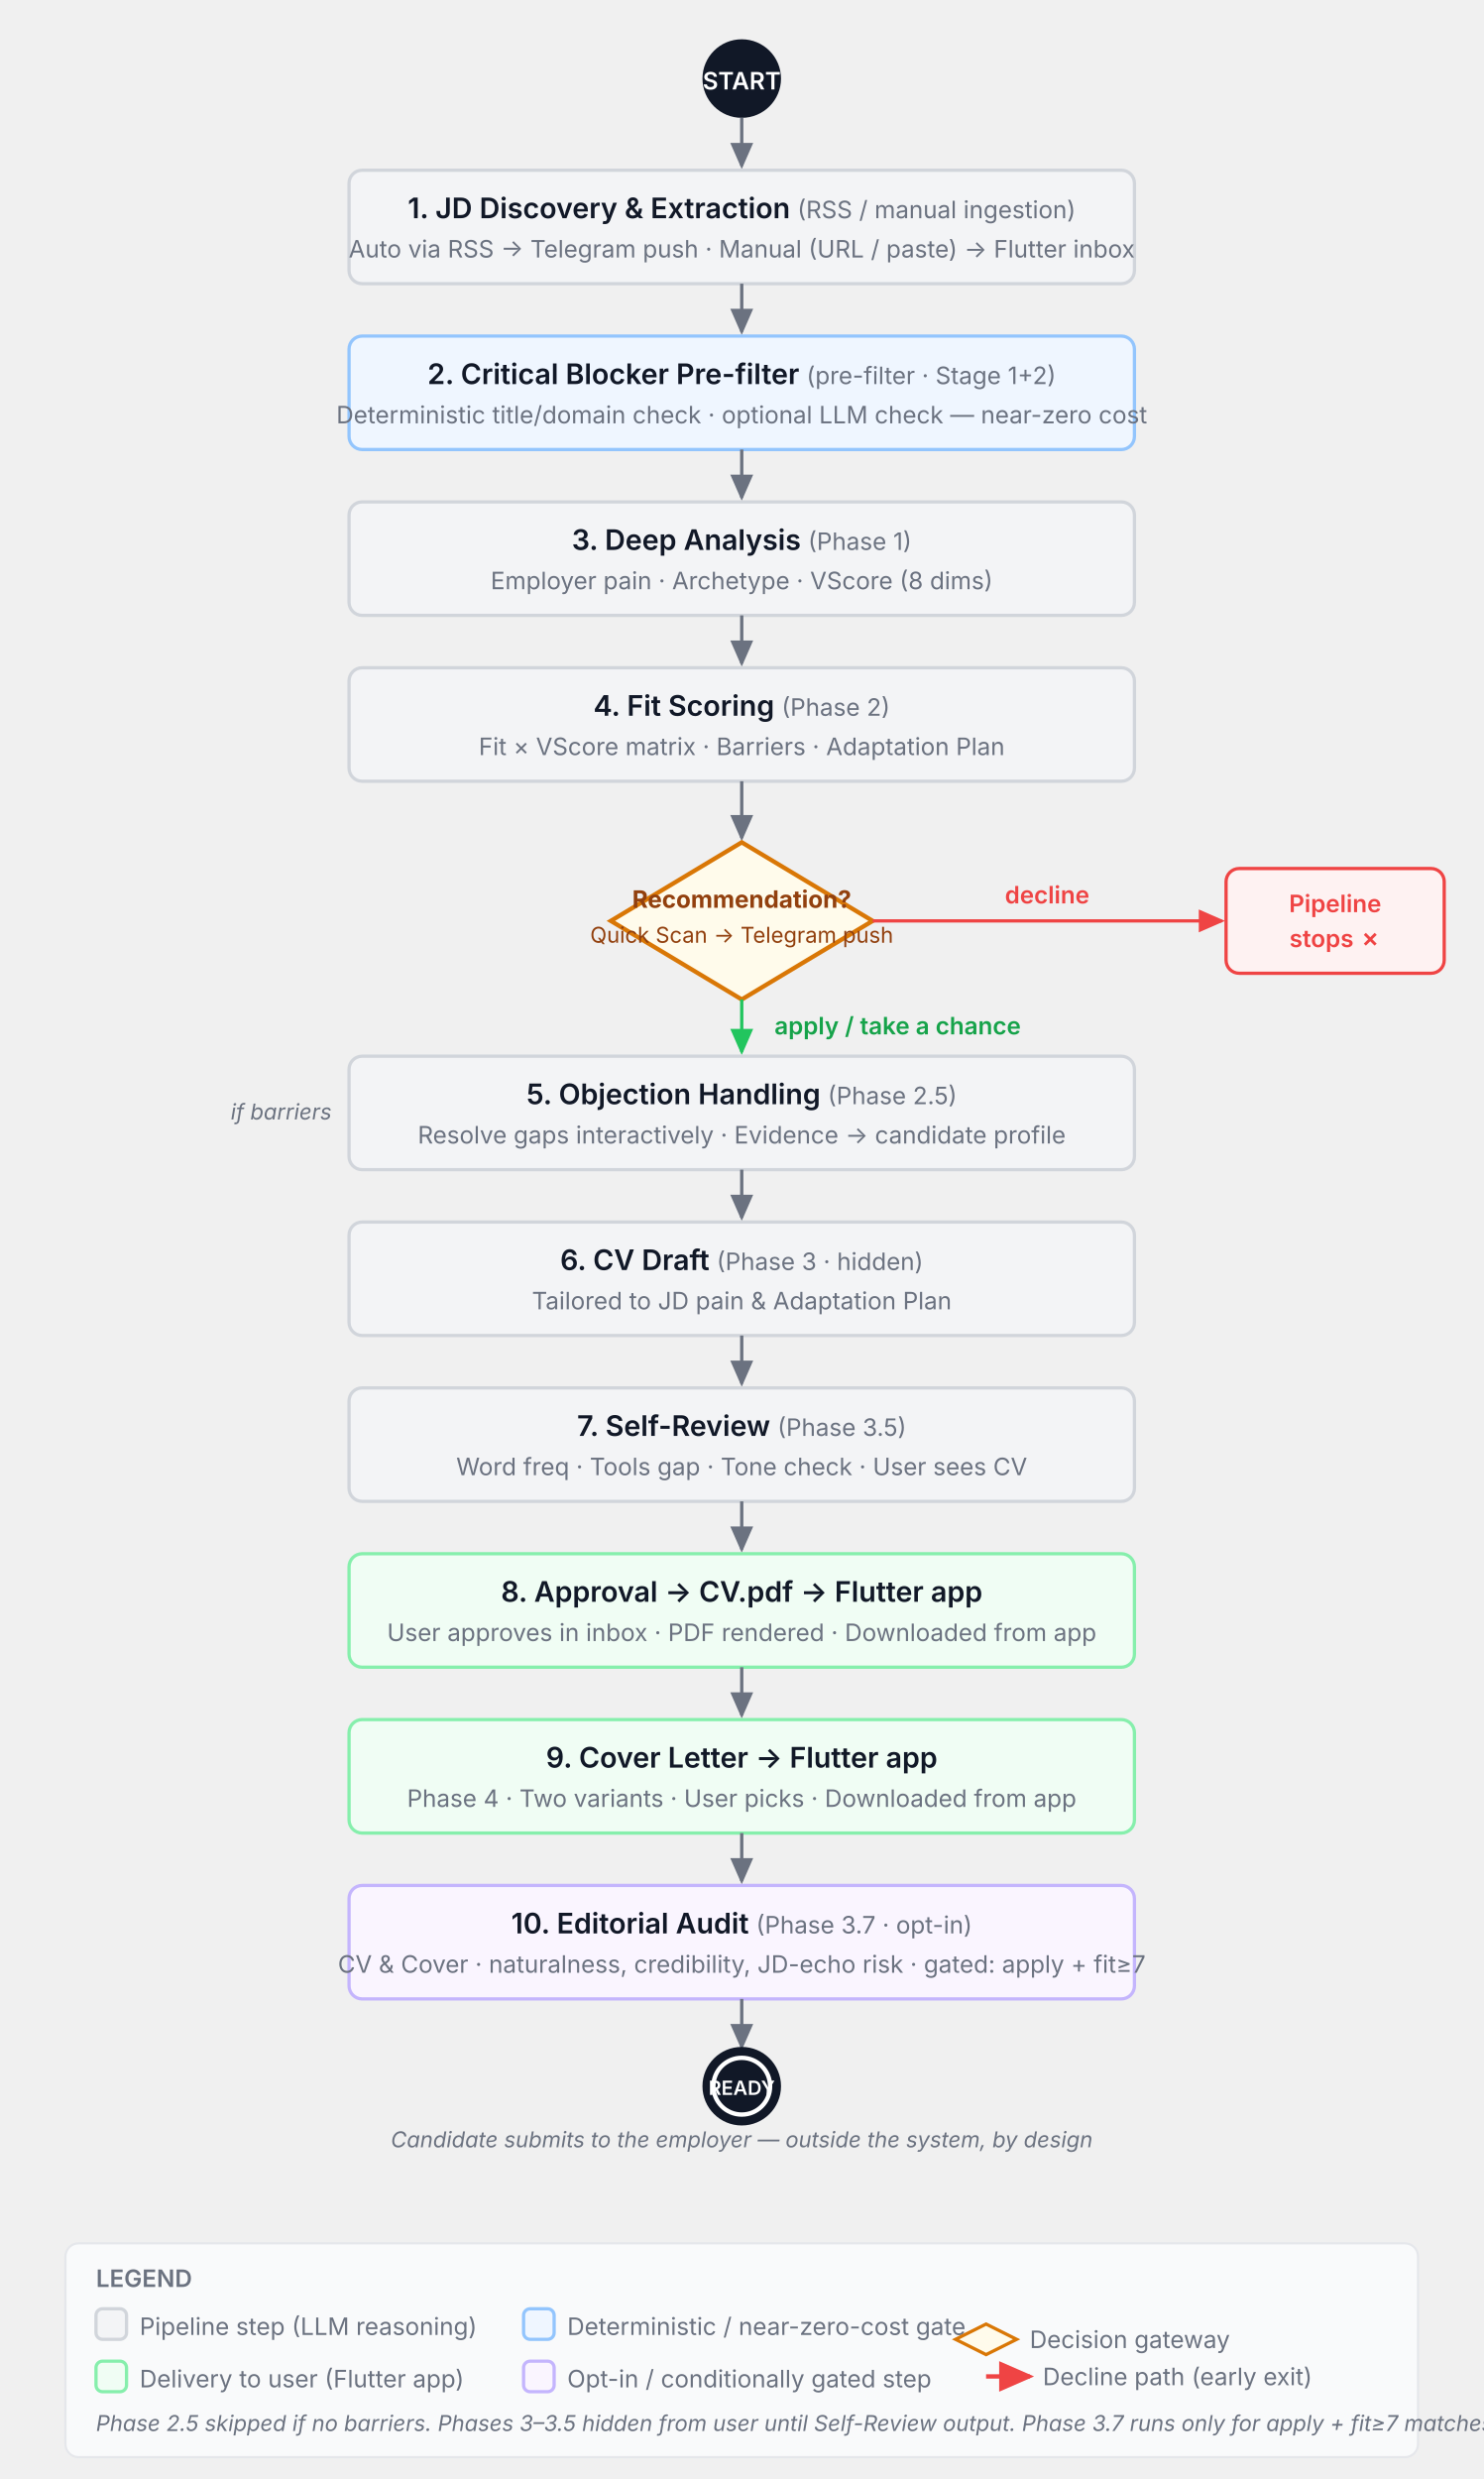
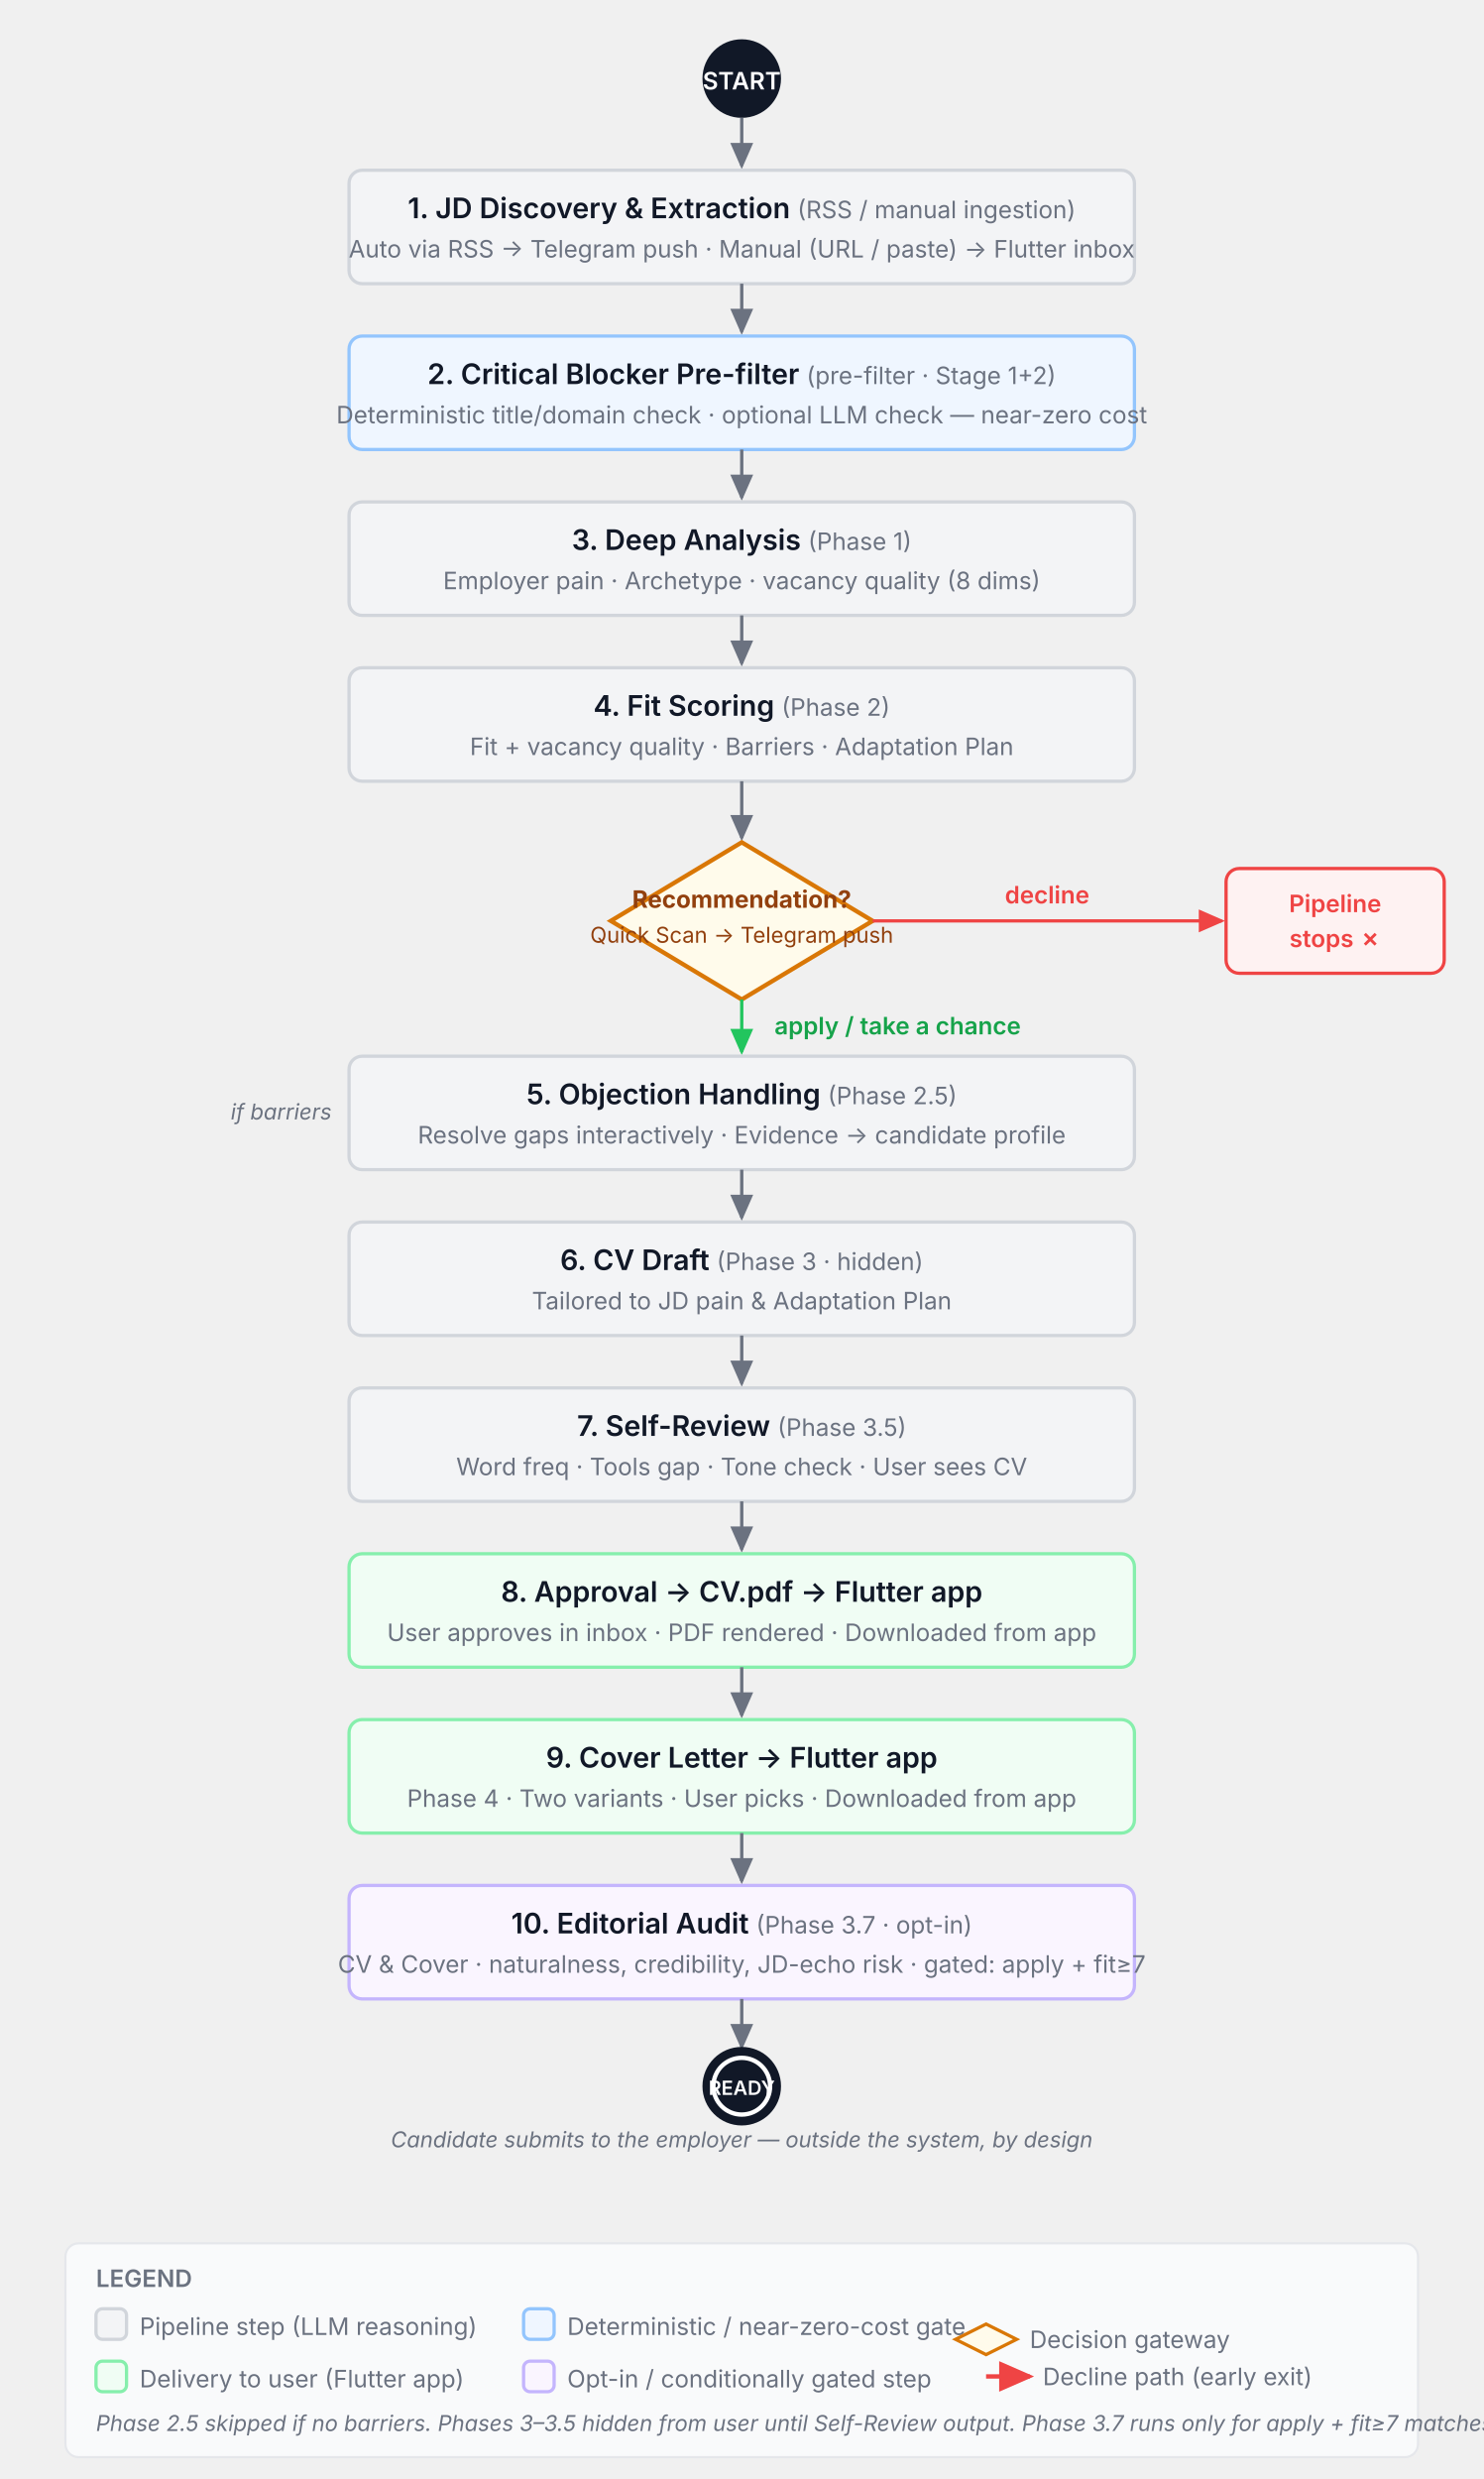
<svg xmlns="http://www.w3.org/2000/svg" viewBox="0 0 680 1136" font-family="system-ui, -apple-system, sans-serif">
  <defs>
    <marker id="arrow" markerWidth="8" markerHeight="8" refX="7" refY="3.5" orient="auto">
      <path d="M0,0 L0,7 L8,3.5 Z" fill="#6b7280" />
    </marker>
    <marker id="arrow-red" markerWidth="8" markerHeight="8" refX="7" refY="3.5" orient="auto">
      <path d="M0,0 L0,7 L8,3.5 Z" fill="#ef4444" />
    </marker>
    <marker id="arrow-green" markerWidth="8" markerHeight="8" refX="7" refY="3.5" orient="auto">
      <path d="M0,0 L0,7 L8,3.5 Z" fill="#22c55e" />
    </marker>
  </defs>
  <circle cx="340" cy="36" r="18" fill="#111827" />
  <text x="340" y="41" text-anchor="middle" fill="white" font-size="11" font-weight="600">START</text>
  <line x1="340" y1="54" x2="340" y2="76" stroke="#6b7280" stroke-width="1.5" marker-end="url(#arrow)" />
  <rect x="160" y="78" width="360" height="52" rx="6" fill="#f3f4f6" stroke="#d1d5db" stroke-width="1.5" />
  <text x="340" y="100" text-anchor="middle" fill="#111827" font-size="13" font-weight="600">1. JD Discovery &amp; Extraction  <tspan fill="#6b7280" font-weight="400" font-size="11">(RSS / manual ingestion)</tspan>
  </text>
  <text x="340" y="118" text-anchor="middle" fill="#6b7280" font-size="11">Auto via RSS → Telegram push  ·  Manual (URL / paste) → Flutter inbox</text>
  <line x1="340" y1="130" x2="340" y2="152" stroke="#6b7280" stroke-width="1.5" marker-end="url(#arrow)" />
  <rect x="160" y="154" width="360" height="52" rx="6" fill="#eff6ff" stroke="#93c5fd" stroke-width="1.5" />
  <text x="340" y="176" text-anchor="middle" fill="#111827" font-size="13" font-weight="600">2. Critical Blocker Pre-filter  <tspan fill="#6b7280" font-weight="400" font-size="11">(pre-filter · Stage 1+2)</tspan>
  </text>
  <text x="340" y="194" text-anchor="middle" fill="#6b7280" font-size="11">Deterministic title/domain check · optional LLM check — near-zero cost</text>
  <line x1="340" y1="206" x2="340" y2="228" stroke="#6b7280" stroke-width="1.5" marker-end="url(#arrow)" />
  <rect x="160" y="230" width="360" height="52" rx="6" fill="#f3f4f6" stroke="#d1d5db" stroke-width="1.5" />
  <text x="340" y="252" text-anchor="middle" fill="#111827" font-size="13" font-weight="600">3. Deep Analysis  <tspan fill="#6b7280" font-weight="400" font-size="11">(Phase 1)</tspan>
  </text>
-   <text x="340" y="270" text-anchor="middle" fill="#6b7280" font-size="11">Employer pain · Archetype · VScore (8 dims)</text>
+   <text x="340" y="270" text-anchor="middle" fill="#6b7280" font-size="11">Employer pain · Archetype · vacancy quality (8 dims)</text>
  <line x1="340" y1="282" x2="340" y2="304" stroke="#6b7280" stroke-width="1.5" marker-end="url(#arrow)" />
  <rect x="160" y="306" width="360" height="52" rx="6" fill="#f3f4f6" stroke="#d1d5db" stroke-width="1.5" />
  <text x="340" y="328" text-anchor="middle" fill="#111827" font-size="13" font-weight="600">4. Fit Scoring  <tspan fill="#6b7280" font-weight="400" font-size="11">(Phase 2)</tspan>
  </text>
-   <text x="340" y="346" text-anchor="middle" fill="#6b7280" font-size="11">Fit × VScore matrix · Barriers · Adaptation Plan</text>
+   <text x="340" y="346" text-anchor="middle" fill="#6b7280" font-size="11">Fit + vacancy quality · Barriers · Adaptation Plan</text>
  <line x1="340" y1="358" x2="340" y2="384" stroke="#6b7280" stroke-width="1.5" marker-end="url(#arrow)" />
  <polygon points="340,386 400,422 340,458 280,422" fill="#fffbeb" stroke="#d97706" stroke-width="2" />
  <text x="340" y="416" text-anchor="middle" fill="#92400e" font-size="11" font-weight="700">Recommendation?</text>
  <text x="340" y="432" text-anchor="middle" fill="#92400e" font-size="10">Quick Scan → Telegram push</text>
  <line x1="400" y1="422" x2="560" y2="422" stroke="#ef4444" stroke-width="1.5" marker-end="url(#arrow-red)" />
  <text x="480" y="414" text-anchor="middle" fill="#ef4444" font-size="11" font-weight="600">decline</text>
  <rect x="562" y="398" width="100" height="48" rx="6" fill="#fef2f2" stroke="#ef4444" stroke-width="1.5" />
  <text x="612" y="418" text-anchor="middle" fill="#ef4444" font-size="11" font-weight="600">Pipeline</text>
  <text x="612" y="434" text-anchor="middle" fill="#ef4444" font-size="11" font-weight="600">stops ✗</text>
  <line x1="340" y1="458" x2="340" y2="482" stroke="#22c55e" stroke-width="1.5" marker-end="url(#arrow-green)" />
  <text x="355" y="474" fill="#16a34a" font-size="11" font-weight="600">apply / take a chance</text>
  <rect x="160" y="484" width="360" height="52" rx="6" fill="#f3f4f6" stroke="#d1d5db" stroke-width="1.5" />
  <text x="340" y="506" text-anchor="middle" fill="#111827" font-size="13" font-weight="600">5. Objection Handling  <tspan fill="#6b7280" font-weight="400" font-size="11">(Phase 2.5)</tspan>
  </text>
  <text x="340" y="524" text-anchor="middle" fill="#6b7280" font-size="11">Resolve gaps interactively · Evidence → candidate profile</text>
  <text x="152" y="513" text-anchor="end" fill="#6b7280" font-size="10" font-style="italic">if barriers</text>
  <line x1="340" y1="536" x2="340" y2="558" stroke="#6b7280" stroke-width="1.5" marker-end="url(#arrow)" />
  <rect x="160" y="560" width="360" height="52" rx="6" fill="#f3f4f6" stroke="#d1d5db" stroke-width="1.5" />
  <text x="340" y="582" text-anchor="middle" fill="#111827" font-size="13" font-weight="600">6. CV Draft  <tspan fill="#6b7280" font-weight="400" font-size="11">(Phase 3 · hidden)</tspan>
  </text>
  <text x="340" y="600" text-anchor="middle" fill="#6b7280" font-size="11">Tailored to JD pain &amp; Adaptation Plan</text>
  <line x1="340" y1="612" x2="340" y2="634" stroke="#6b7280" stroke-width="1.5" marker-end="url(#arrow)" />
  <rect x="160" y="636" width="360" height="52" rx="6" fill="#f3f4f6" stroke="#d1d5db" stroke-width="1.5" />
  <text x="340" y="658" text-anchor="middle" fill="#111827" font-size="13" font-weight="600">7. Self-Review  <tspan fill="#6b7280" font-weight="400" font-size="11">(Phase 3.5)</tspan>
  </text>
  <text x="340" y="676" text-anchor="middle" fill="#6b7280" font-size="11">Word freq · Tools gap · Tone check · User sees CV</text>
  <line x1="340" y1="688" x2="340" y2="710" stroke="#6b7280" stroke-width="1.5" marker-end="url(#arrow)" />
  <rect x="160" y="712" width="360" height="52" rx="6" fill="#f0fdf4" stroke="#86efac" stroke-width="1.5" />
  <text x="340" y="734" text-anchor="middle" fill="#111827" font-size="13" font-weight="600">8. Approval → CV.pdf → Flutter app</text>
  <text x="340" y="752" text-anchor="middle" fill="#6b7280" font-size="11">User approves in inbox · PDF rendered · Downloaded from app</text>
  <line x1="340" y1="764" x2="340" y2="786" stroke="#6b7280" stroke-width="1.5" marker-end="url(#arrow)" />
  <rect x="160" y="788" width="360" height="52" rx="6" fill="#f0fdf4" stroke="#86efac" stroke-width="1.5" />
  <text x="340" y="810" text-anchor="middle" fill="#111827" font-size="13" font-weight="600">9. Cover Letter → Flutter app</text>
  <text x="340" y="828" text-anchor="middle" fill="#6b7280" font-size="11">Phase 4 · Two variants · User picks · Downloaded from app</text>
  <line x1="340" y1="840" x2="340" y2="862" stroke="#6b7280" stroke-width="1.5" marker-end="url(#arrow)" />
  <rect x="160" y="864" width="360" height="52" rx="6" fill="#faf5ff" stroke="#c4b5fd" stroke-width="1.5" />
  <text x="340" y="886" text-anchor="middle" fill="#111827" font-size="13" font-weight="600">10. Editorial Audit  <tspan fill="#6b7280" font-weight="400" font-size="11">(Phase 3.7 · opt-in)</tspan>
  </text>
  <text x="340" y="904" text-anchor="middle" fill="#6b7280" font-size="11">CV &amp; Cover · naturalness, credibility, JD-echo risk · gated: apply + fit≥7</text>
  <line x1="340" y1="916" x2="340" y2="938" stroke="#6b7280" stroke-width="1.5" marker-end="url(#arrow)" />
  <circle cx="340" cy="956" r="18" fill="#111827" />
  <circle cx="340" cy="956" r="13" fill="none" stroke="white" stroke-width="2" />
  <text x="340" y="960" text-anchor="middle" fill="white" font-size="9" font-weight="600">READY</text>
  <text x="340" y="984" text-anchor="middle" fill="#6b7280" font-size="10" font-style="italic">Candidate submits to the employer — outside the system, by design</text>
  <rect x="30" y="1028" width="620" height="98" rx="6" fill="#f9fafb" stroke="#e5e7eb" stroke-width="1" />
  <text x="44" y="1048" fill="#6b7280" font-size="11" font-weight="600">LEGEND</text>
  <rect x="44" y="1058" width="14" height="14" rx="3" fill="#f3f4f6" stroke="#d1d5db" stroke-width="1.5" />
  <text x="64" y="1070" fill="#6b7280" font-size="11">Pipeline step (LLM reasoning)</text>
  <rect x="240" y="1058" width="14" height="14" rx="3" fill="#eff6ff" stroke="#93c5fd" stroke-width="1.5" />
  <text x="260" y="1070" fill="#6b7280" font-size="11">Deterministic / near-zero-cost gate</text>
  <polygon points="452,1065 466,1072 452,1079 438,1072" fill="#fffbeb" stroke="#d97706" stroke-width="1.5" />
  <text x="472" y="1076" fill="#6b7280" font-size="11">Decision gateway</text>
  <rect x="44" y="1082" width="14" height="14" rx="3" fill="#f0fdf4" stroke="#86efac" stroke-width="1.5" />
  <text x="64" y="1094" fill="#6b7280" font-size="11">Delivery to user (Flutter app)</text>
  <rect x="240" y="1082" width="14" height="14" rx="3" fill="#faf5ff" stroke="#c4b5fd" stroke-width="1.5" />
  <text x="260" y="1094" fill="#6b7280" font-size="11">Opt-in / conditionally gated step</text>
  <line x1="452" y1="1089" x2="472" y2="1089" stroke="#ef4444" stroke-width="2" marker-end="url(#arrow-red)" />
  <text x="478" y="1093" fill="#6b7280" font-size="11">Decline path (early exit)</text>
  <text x="44" y="1114" fill="#6b7280" font-size="10" font-style="italic">Phase 2.5 skipped if no barriers. Phases 3–3.5 hidden from user until Self-Review output. Phase 3.7 runs only for apply + fit≥7 matches, on CV and Cover separately. Telegram is push-notification-only — CV/cover delivery is via the Flutter app.</text>
</svg>
